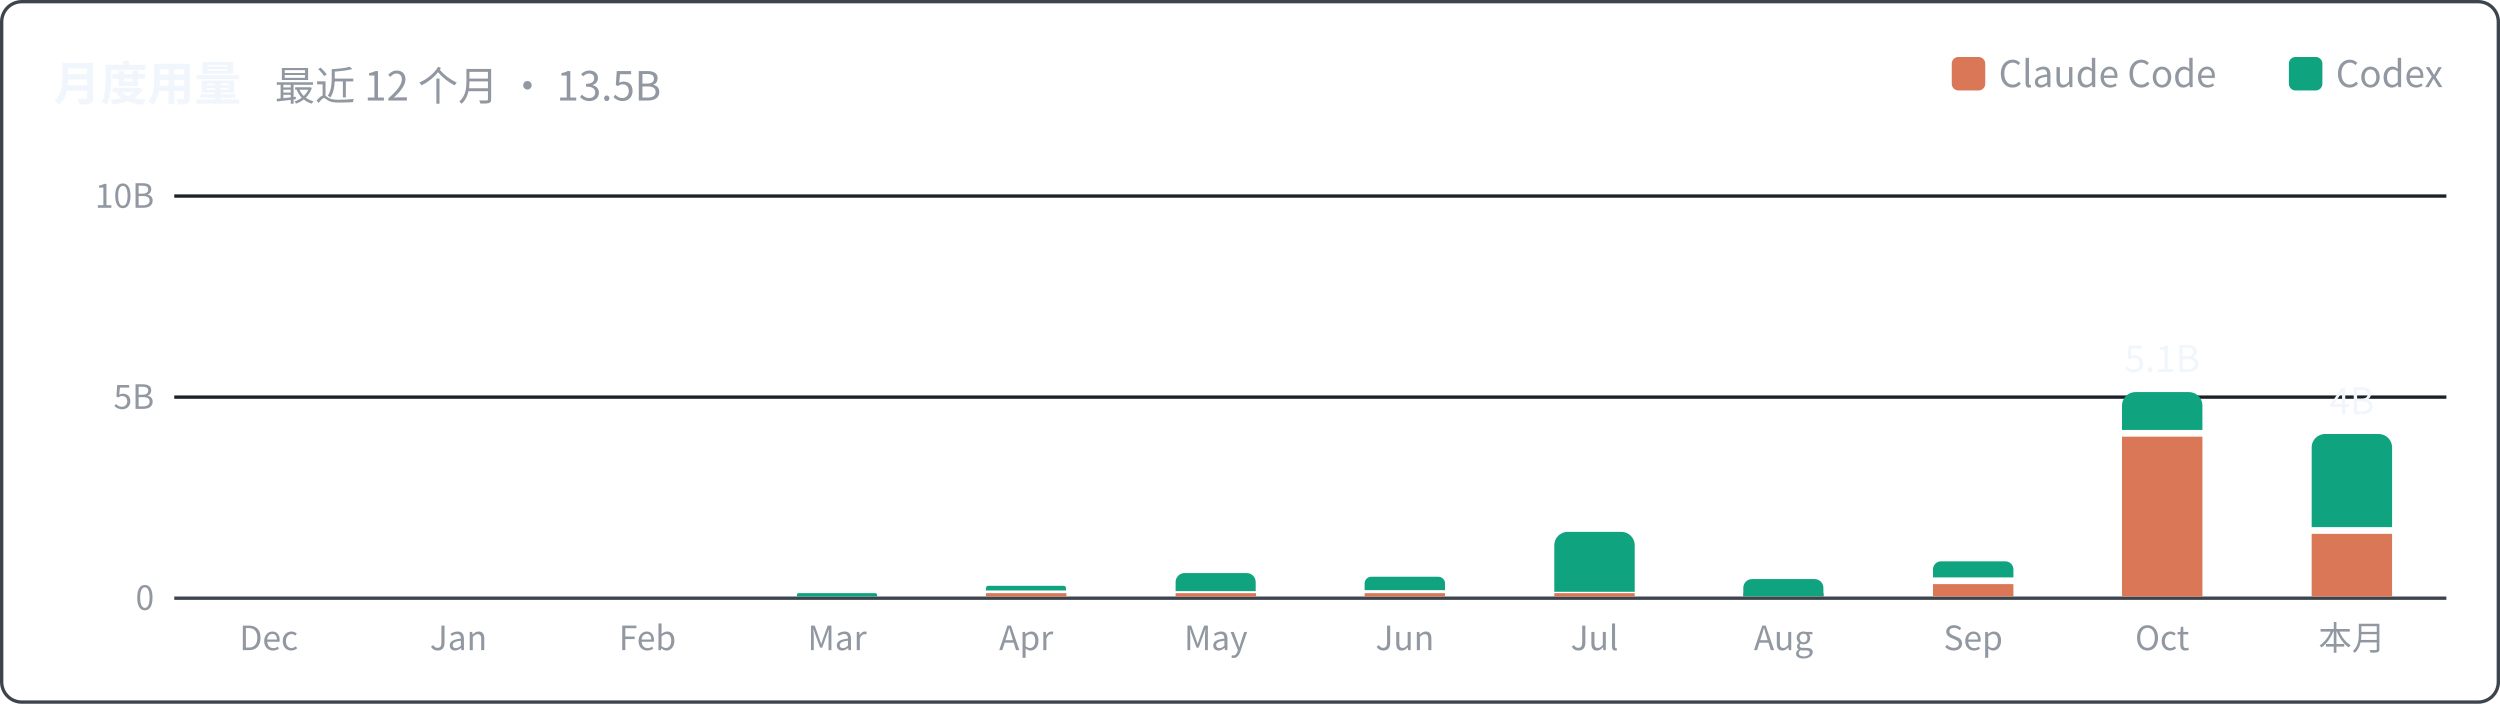
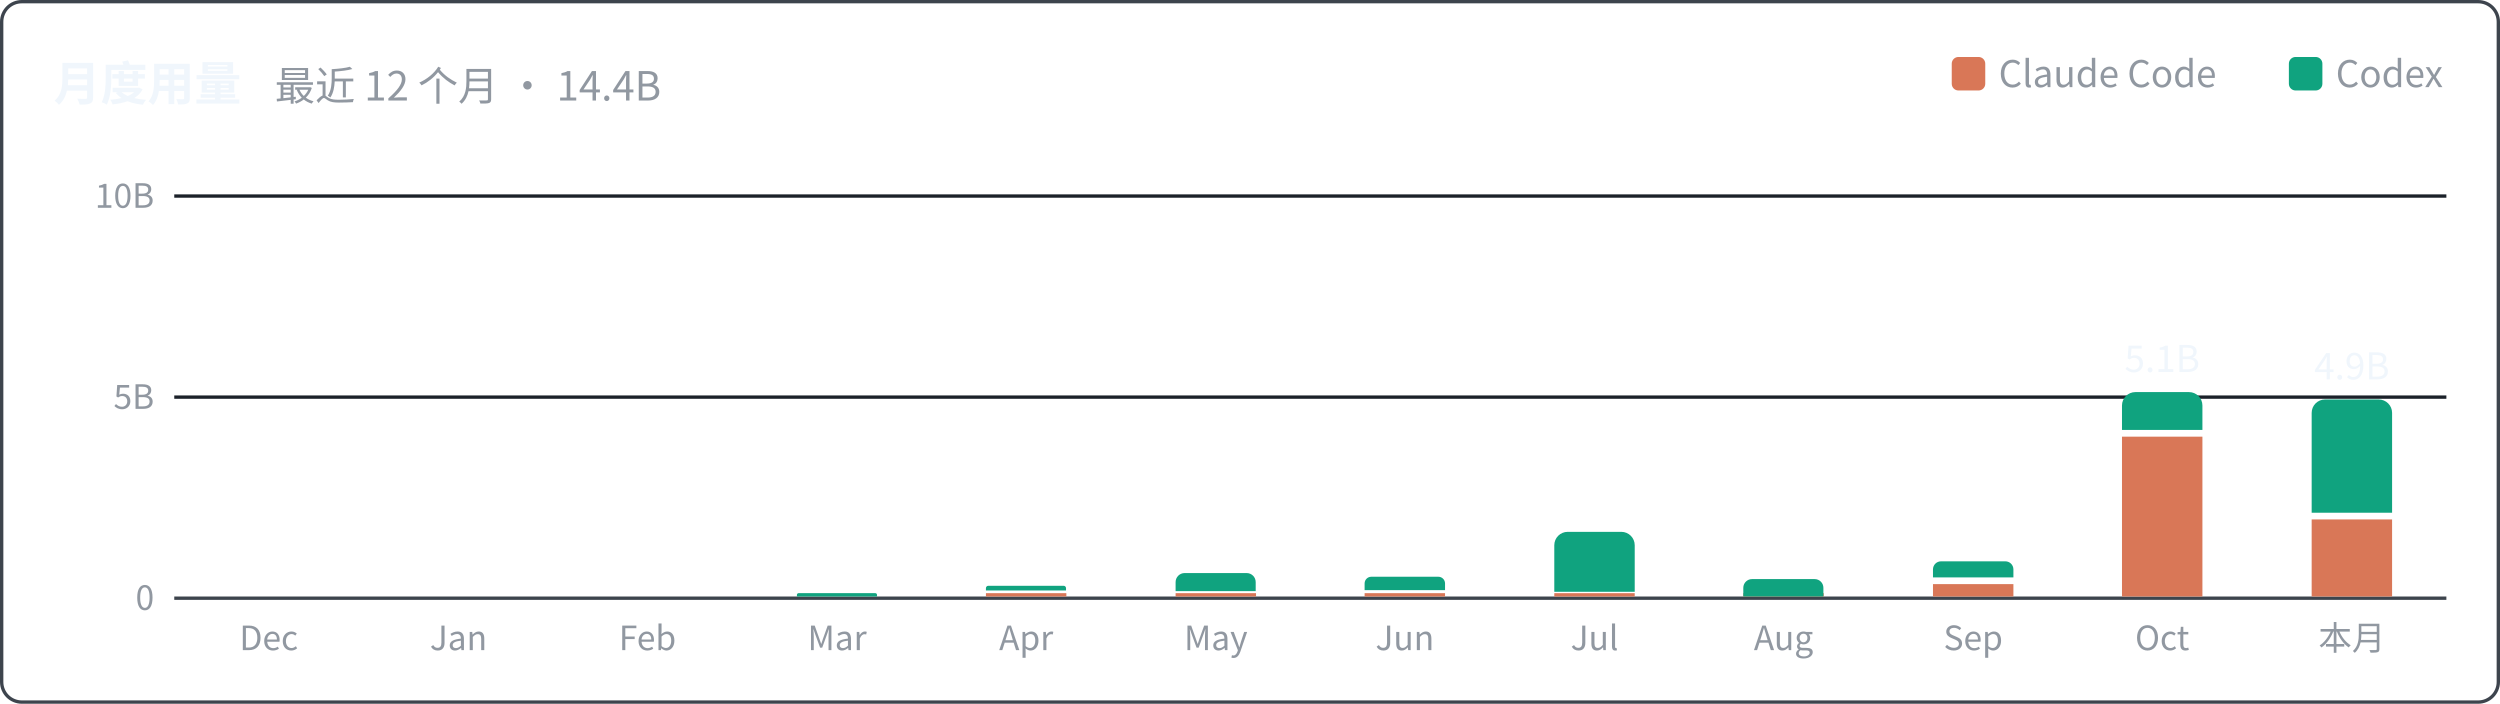
<svg xmlns="http://www.w3.org/2000/svg" width="746" height="210" viewBox="0 0 746 210" font-family="system-ui, -apple-system, 'Segoe UI', 'PingFang SC', 'Microsoft YaHei', 'Noto Sans CJK SC', sans-serif">
  <rect x="0.5" y="0.5" width="745" height="209" rx="6" fill="none" stroke="#3d444d" />
-   <text x="16" y="30" font-size="14" font-weight="600" fill="#f0f6fc">月度用量<tspan dx="10" font-size="12" font-weight="400" fill="#9198a1">最近 12 个月 · 13.5B</tspan>
+   <text x="16" y="30" font-size="14" font-weight="600" fill="#f0f6fc">月度用量<tspan dx="10" font-size="12" font-weight="400" fill="#9198a1">最近 12 个月 · 14.4B</tspan>
  </text>
  <line x1="52" y1="178.5" x2="730" y2="178.5" stroke="#3d444d" stroke-width="1" />
  <text x="46" y="182.0" font-size="10" text-anchor="end" fill="#9198a1">0</text>
  <line x1="52" y1="118.5" x2="730" y2="118.5" stroke="#1b2129" stroke-width="1" />
  <text x="46" y="122.0" font-size="10" text-anchor="end" fill="#9198a1">5B</text>
  <line x1="52" y1="58.5" x2="730" y2="58.5" stroke="#1b2129" stroke-width="1" />
  <text x="46" y="62.0" font-size="10" text-anchor="end" fill="#9198a1">10B</text>
  <text x="80.2" y="194" font-size="10" text-anchor="middle" fill="#9198a1">Dec</text>
  <text x="136.8" y="194" font-size="10" text-anchor="middle" fill="#9198a1">Jan</text>
  <text x="193.2" y="194" font-size="10" text-anchor="middle" fill="#9198a1">Feb</text>
  <path d="M237.8 178.0 v-0.5 a0.5 0.5 0 0 1 0.5 -0.5 h22.9 a0.5 0.5 0 0 1 0.5 0.5 v0.5 z" fill="#10a37f" />
  <text x="249.8" y="194" font-size="10" text-anchor="middle" fill="#9198a1">Mar</text>
  <rect x="294.2" y="177.0" width="24" height="1.0" fill="#d97757" />
  <path d="M294.2 176.2 v-0.7 a0.7 0.7 0 0 1 0.7 -0.7 h22.5 a0.7 0.7 0 0 1 0.7 0.7 v0.7 z" fill="#10a37f" />
  <text x="306.2" y="194" font-size="10" text-anchor="middle" fill="#9198a1">Apr</text>
  <rect x="350.8" y="177.0" width="24" height="1.0" fill="#d97757" />
  <path d="M350.8 176.4 v-2.7 a2.7 2.7 0 0 1 2.7 -2.7 h18.5 a2.7 2.7 0 0 1 2.7 2.7 v2.7 z" fill="#10a37f" />
  <text x="362.8" y="194" font-size="10" text-anchor="middle" fill="#9198a1">May</text>
  <rect x="407.2" y="177.0" width="24" height="1.0" fill="#d97757" />
  <path d="M407.2 176.1 v-2.0 a2.0 2.0 0 0 1 2.0 -2.0 h20.0 a2.0 2.0 0 0 1 2.0 2.0 v2.0 z" fill="#10a37f" />
  <text x="419.2" y="194" font-size="10" text-anchor="middle" fill="#9198a1">Jun</text>
  <rect x="463.8" y="177.0" width="24" height="1.0" fill="#d97757" />
  <path d="M463.8 176.6 v-13.9 a4.0 4.0 0 0 1 4.0 -4.0 h16.0 a4.0 4.0 0 0 1 4.0 4.0 v13.9 z" fill="#10a37f" />
  <text x="475.8" y="194" font-size="10" text-anchor="middle" fill="#9198a1">Jul</text>
  <rect x="520.2" y="177.0" width="24" height="1.0" fill="#d97757" />
  <path d="M520.2 178.0 v-2.6 a2.6 2.6 0 0 1 2.6 -2.6 h18.7 a2.6 2.6 0 0 1 2.6 2.6 v2.6 z" fill="#10a37f" />
  <text x="532.2" y="194" font-size="10" text-anchor="middle" fill="#9198a1">Aug</text>
  <rect x="576.8" y="174.3" width="24" height="3.7" fill="#d97757" />
  <path d="M576.8 172.3 v-2.4 a2.4 2.4 0 0 1 2.4 -2.4 h19.2 a2.4 2.4 0 0 1 2.4 2.4 v2.4 z" fill="#10a37f" />
  <text x="588.8" y="194" font-size="10" text-anchor="middle" fill="#9198a1">Sep</text>
  <rect x="633.2" y="130.3" width="24" height="47.7" fill="#d97757" />
  <path d="M633.2 128.3 v-7.3 a4.0 4.0 0 0 1 4.0 -4.0 h16.0 a4.0 4.0 0 0 1 4.0 4.0 v7.3 z" fill="#10a37f" />
  <text x="645.2" y="111.0" font-size="11" text-anchor="middle" fill="#f0f6fc">5.1B</text>
  <text x="645.2" y="194" font-size="10" text-anchor="middle" fill="#9198a1">Oct</text>
-   <rect x="689.8" y="159.3" width="24" height="18.7" fill="#d97757" />
-   <path d="M689.8 157.3 v-23.8 a4.0 4.0 0 0 1 4.0 -4.0 h16.0 a4.0 4.0 0 0 1 4.0 4.0 v23.8 z" fill="#10a37f" />
-   <text x="701.8" y="123.6" font-size="11" text-anchor="middle" fill="#f0f6fc">4B</text>
+   <rect x="689.8" y="155.0" width="24" height="23.0" fill="#d97757" />
+   <path d="M689.8 153.0 v-29.8 a4.0 4.0 0 0 1 4.0 -4.0 h16.0 a4.0 4.0 0 0 1 4.0 4.0 v29.8 z" fill="#10a37f" />
+   <text x="701.8" y="113.2" font-size="11" text-anchor="middle" fill="#f0f6fc">4.9B</text>
  <text x="701.8" y="194" font-size="10" text-anchor="middle" fill="#9198a1">本月</text>
  <text x="697.0" y="26" font-size="11" fill="#9198a1">Codex</text>
  <rect x="683.0" y="17" width="10" height="10" rx="2" fill="#10a37f" />
  <text x="596.4" y="26" font-size="11" fill="#9198a1">Claude Code</text>
  <rect x="582.4" y="17" width="10" height="10" rx="2" fill="#d97757" />
</svg>
